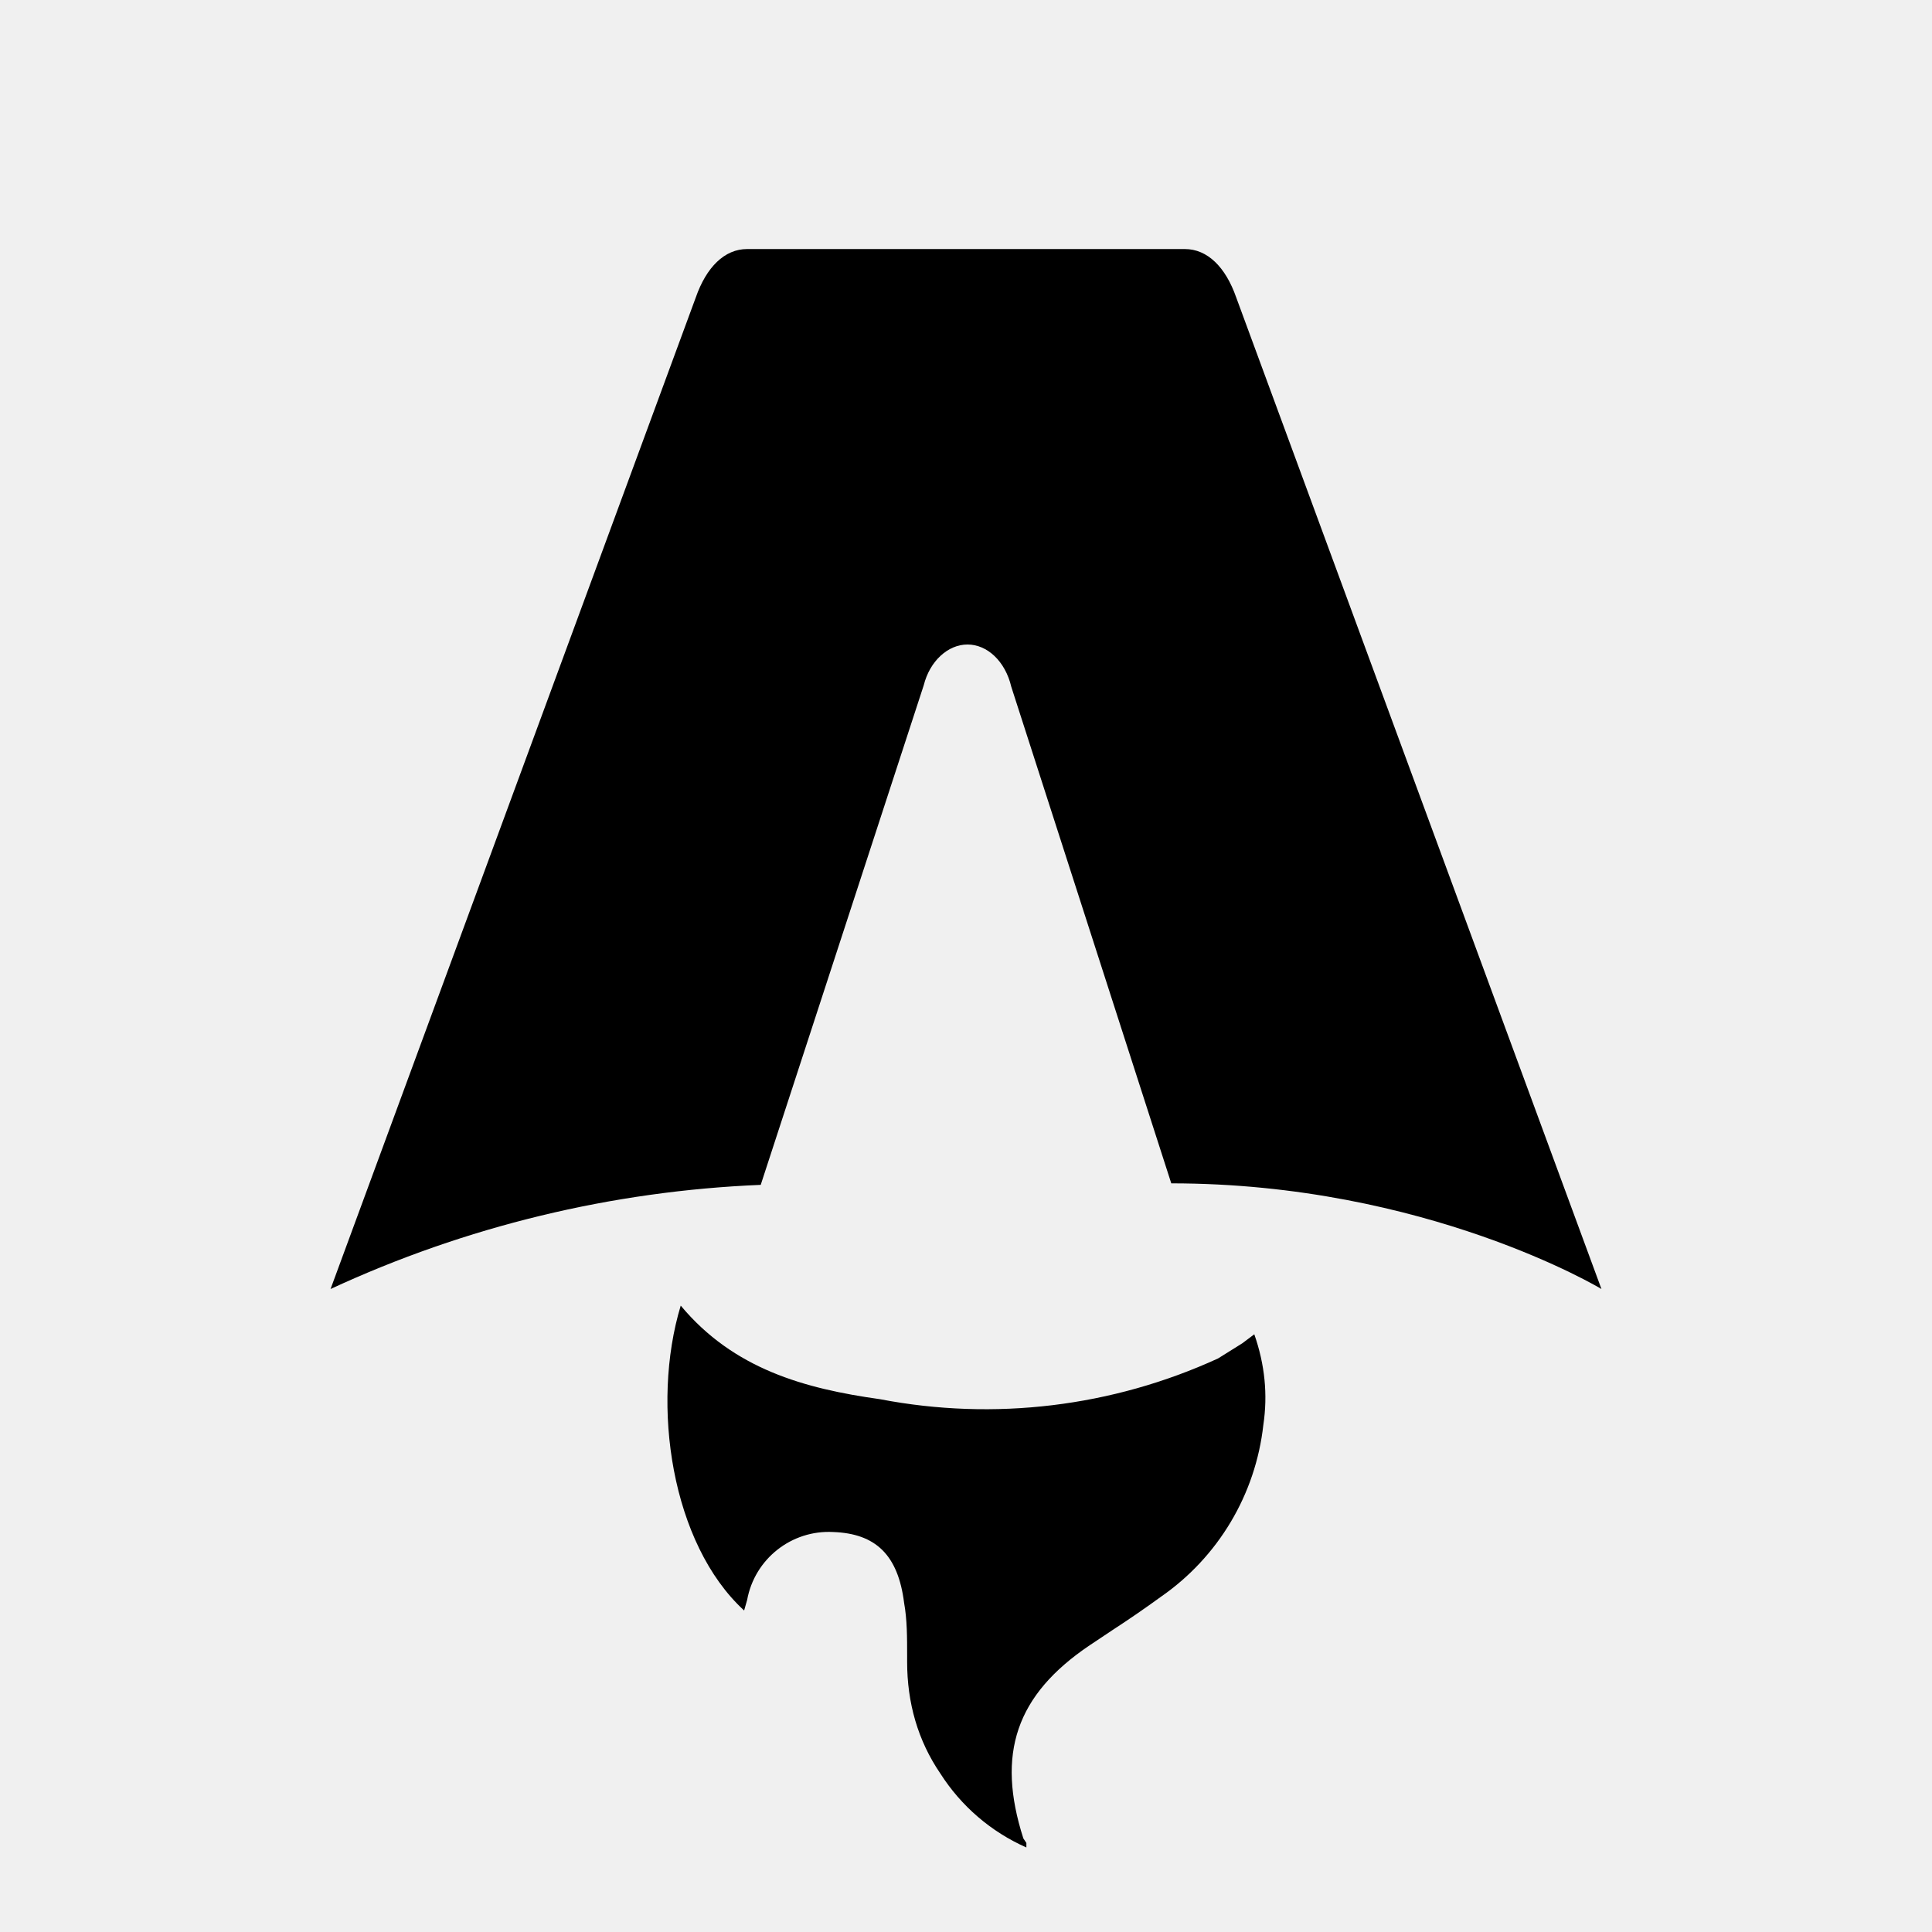
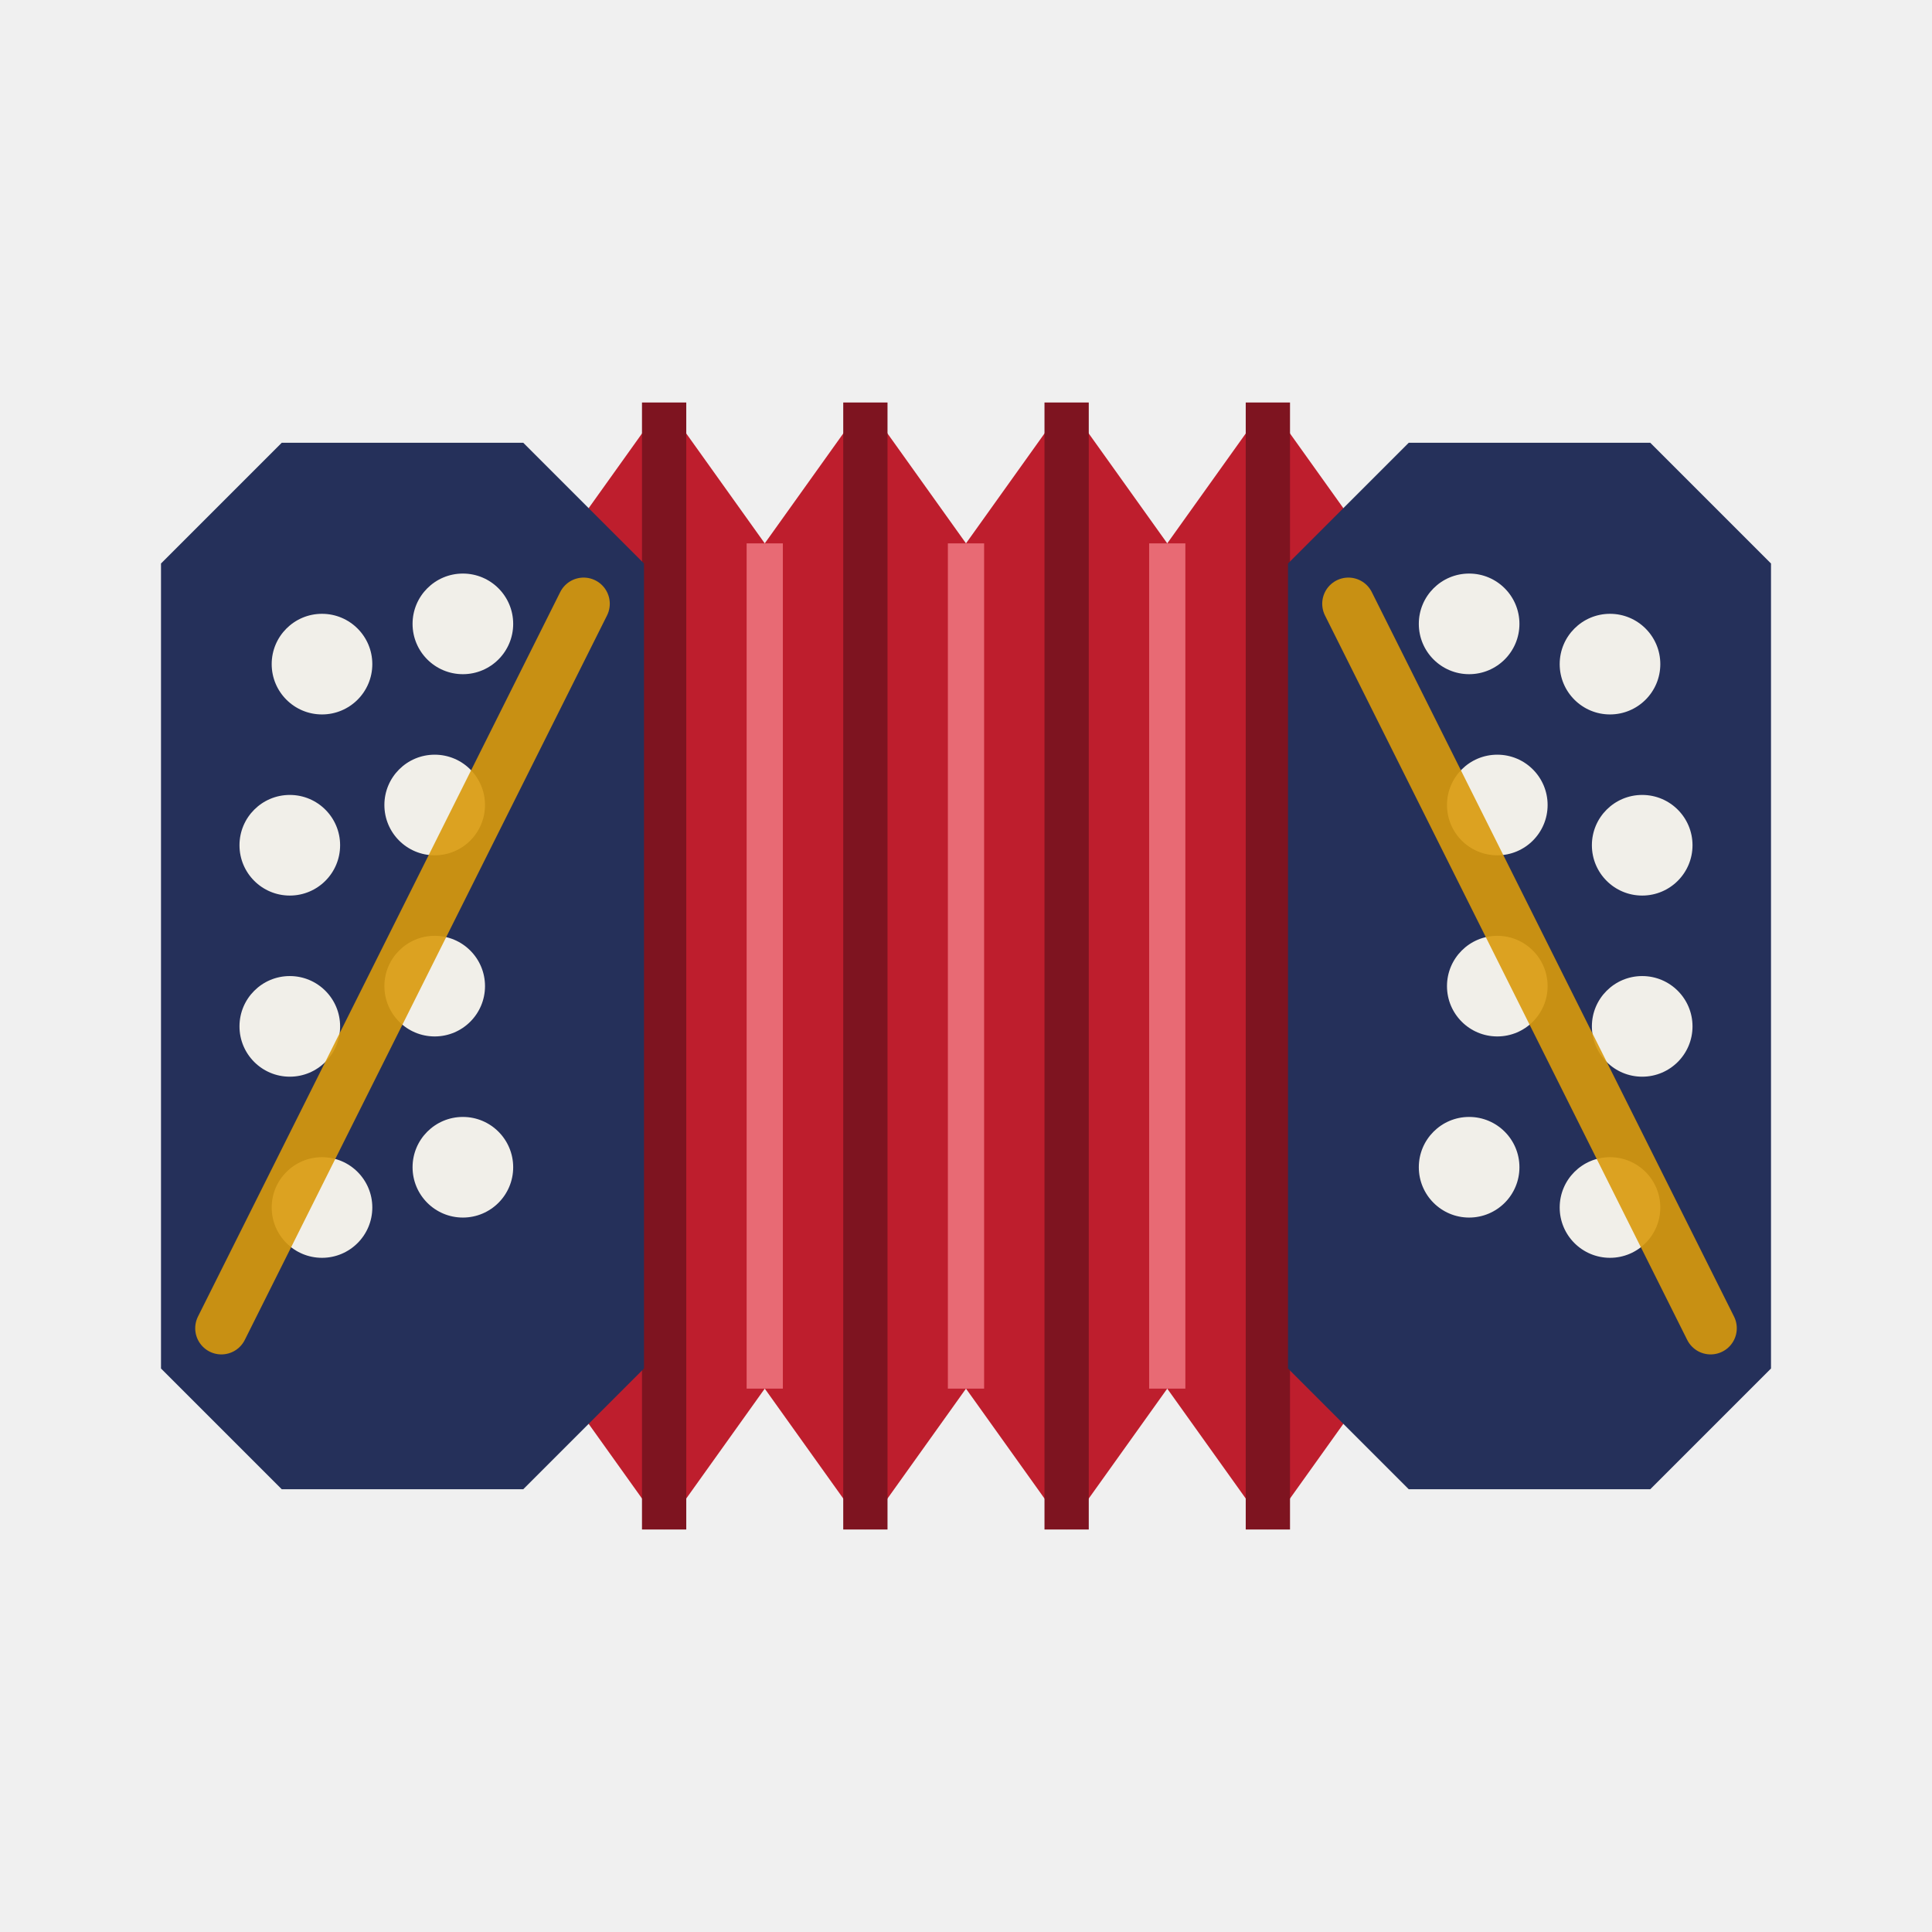
- <svg xmlns="http://www.w3.org/2000/svg" fill="none" viewBox="0 0 128 128">
-   <path d="M50.4 78.5a75.1 75.1 0 0 0-28.5 6.9l24.2-65.7c.7-2 1.9-3.2 3.4-3.2h29c1.5 0 2.7 1.2 3.4 3.2l24.2 65.7s-11.6-7-28.5-7L67 45.5c-.4-1.7-1.6-2.8-2.9-2.8-1.3 0-2.5 1.1-2.9 2.7L50.4 78.5Zm-1.1 28.2Zm-4.2-20.2c-2 6.6-.6 15.8 4.2 20.2a17.5 17.5 0 0 1 .2-.7 5.5 5.5 0 0 1 5.7-4.5c2.8.1 4.3 1.5 4.7 4.7.2 1.1.2 2.3.2 3.5v.4c0 2.7.7 5.2 2.2 7.4a13 13 0 0 0 5.7 4.9v-.3l-.2-.3c-1.8-5.6-.5-9.5 4.4-12.8l1.5-1a73 73 0 0 0 3.2-2.2 16 16 0 0 0 6.8-11.4c.3-2 .1-4-.6-6l-.8.6-1.6 1a37 37 0 0 1-22.4 2.7c-5-.7-9.7-2-13.2-6.2Z" />
-   <style>
-         path { fill: #000; }
-         @media (prefers-color-scheme: dark) {
-             path { fill: #FFF; }
-         }
-     </style>
+ <svg xmlns="http://www.w3.org/2000/svg" viewBox="0 0 48 48">
+   <path d="M14 13.5 L16.5 10 L19 13.5 L21.5 10 L24 13.5 L26.5 10 L29 13.5 L31.5 10 L34 13.5            V34.5 L31.5 38 L29 34.5 L26.5 38 L24 34.5 L21.5 38 L19 34.5 L16.5 38 L14 34.5 Z" fill="#BE1E2D" />
+   <path d="M16.5 10 V38 M21.5 10 V38 M26.5 10 V38 M31.5 10 V38" stroke="#7E1420" stroke-width="1.1" />
+   <path d="M19 13.5 V34.5 M24 13.5 V34.5 M29 13.5 V34.5" stroke="#E86A74" stroke-width="0.9" />
+   <path d="M7 11 H13 L16 14 V34 L13 37 H7 L4 34 V14 Z" fill="#25305A" />
+   <path d="M35 11 H41 L44 14 V34 L41 37 H35 L32 34 V14 Z" fill="#25305A" />
+   <g fill="#F1EFE9">
+     <circle cx="8" cy="16.5" r="1.25" />
+     <circle cx="11.5" cy="15.5" r="1.25" />
+     <circle cx="7.2" cy="21" r="1.25" />
+     <circle cx="10.8" cy="20" r="1.25" />
+     <circle cx="7.2" cy="25.5" r="1.25" />
+     <circle cx="10.8" cy="24.5" r="1.25" />
+     <circle cx="8" cy="30" r="1.25" />
+     <circle cx="11.5" cy="29" r="1.25" />
+     <circle cx="40" cy="16.5" r="1.25" />
+     <circle cx="36.5" cy="15.5" r="1.25" />
+     <circle cx="40.8" cy="21" r="1.25" />
+     <circle cx="37.2" cy="20" r="1.25" />
+     <circle cx="40.8" cy="25.5" r="1.25" />
+     <circle cx="37.2" cy="24.5" r="1.25" />
+     <circle cx="40" cy="30" r="1.25" />
+     <circle cx="36.5" cy="29" r="1.25" />
+   </g>
+   <path d="M5.5 33 L14.5 15" stroke="#D99A0B" stroke-width="1.3" stroke-linecap="round" opacity="0.9" />
+   <path d="M42.5 33 L33.5 15" stroke="#D99A0B" stroke-width="1.3" stroke-linecap="round" opacity="0.9" />
</svg>
